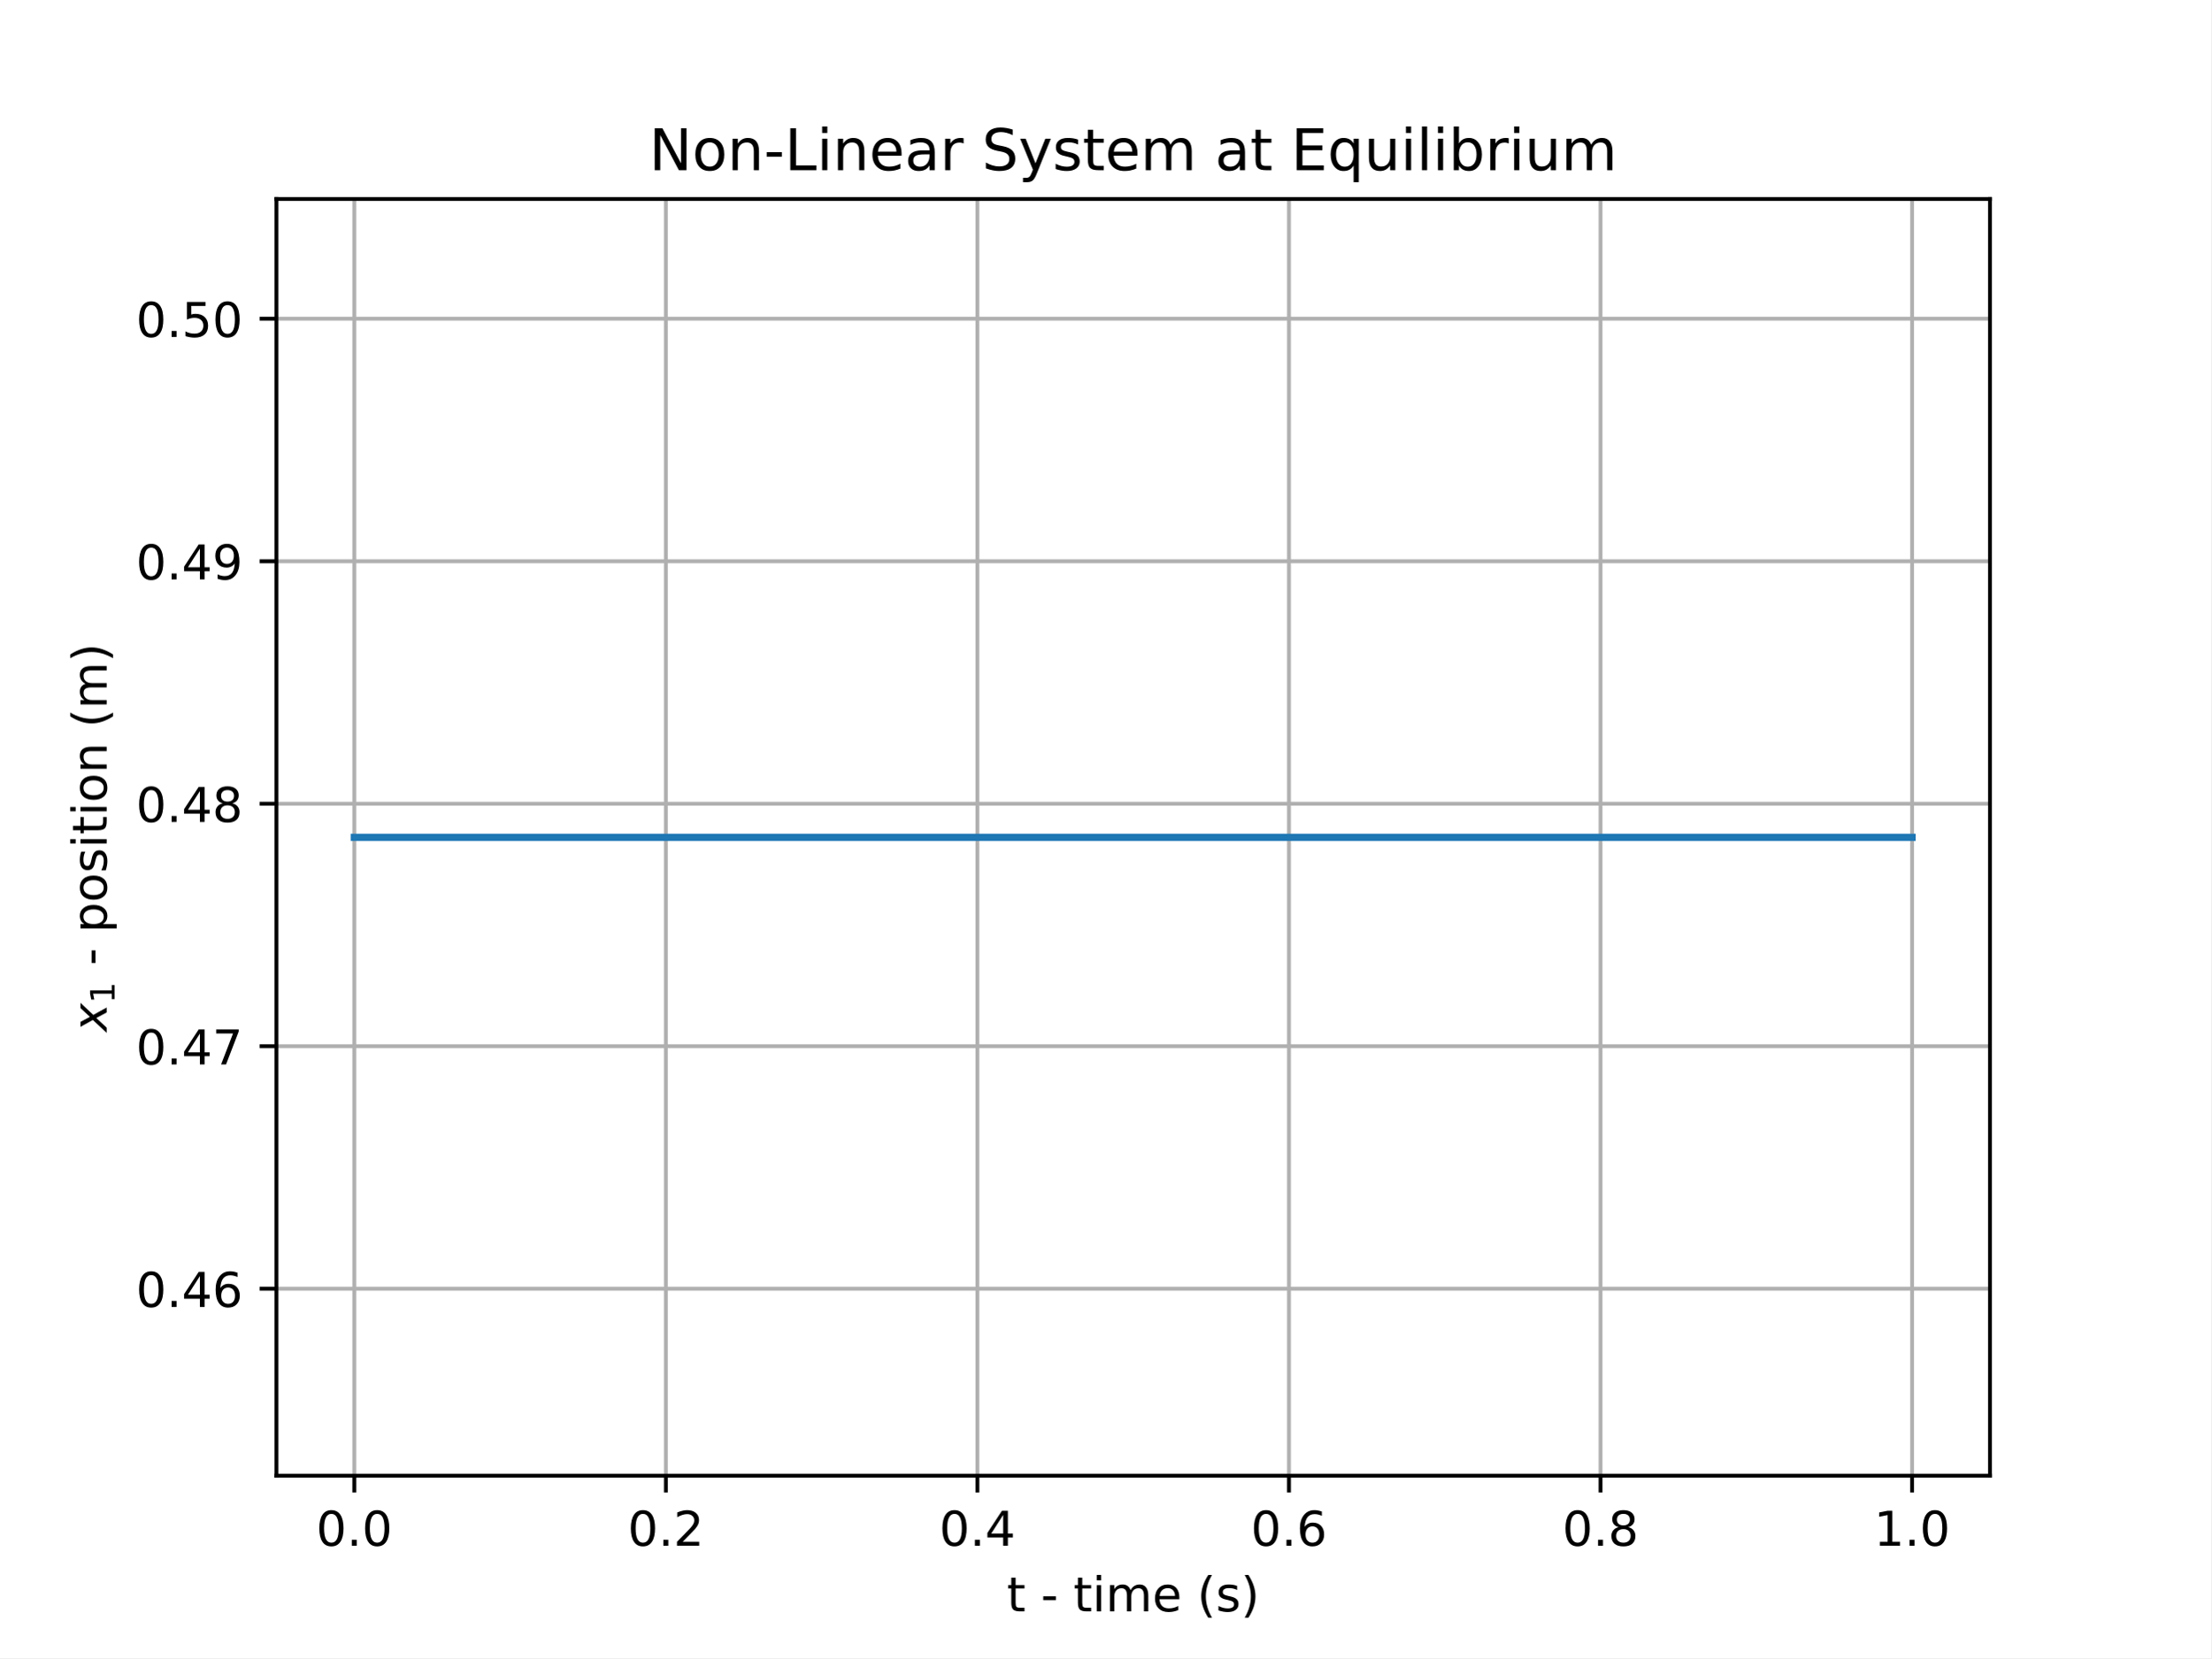
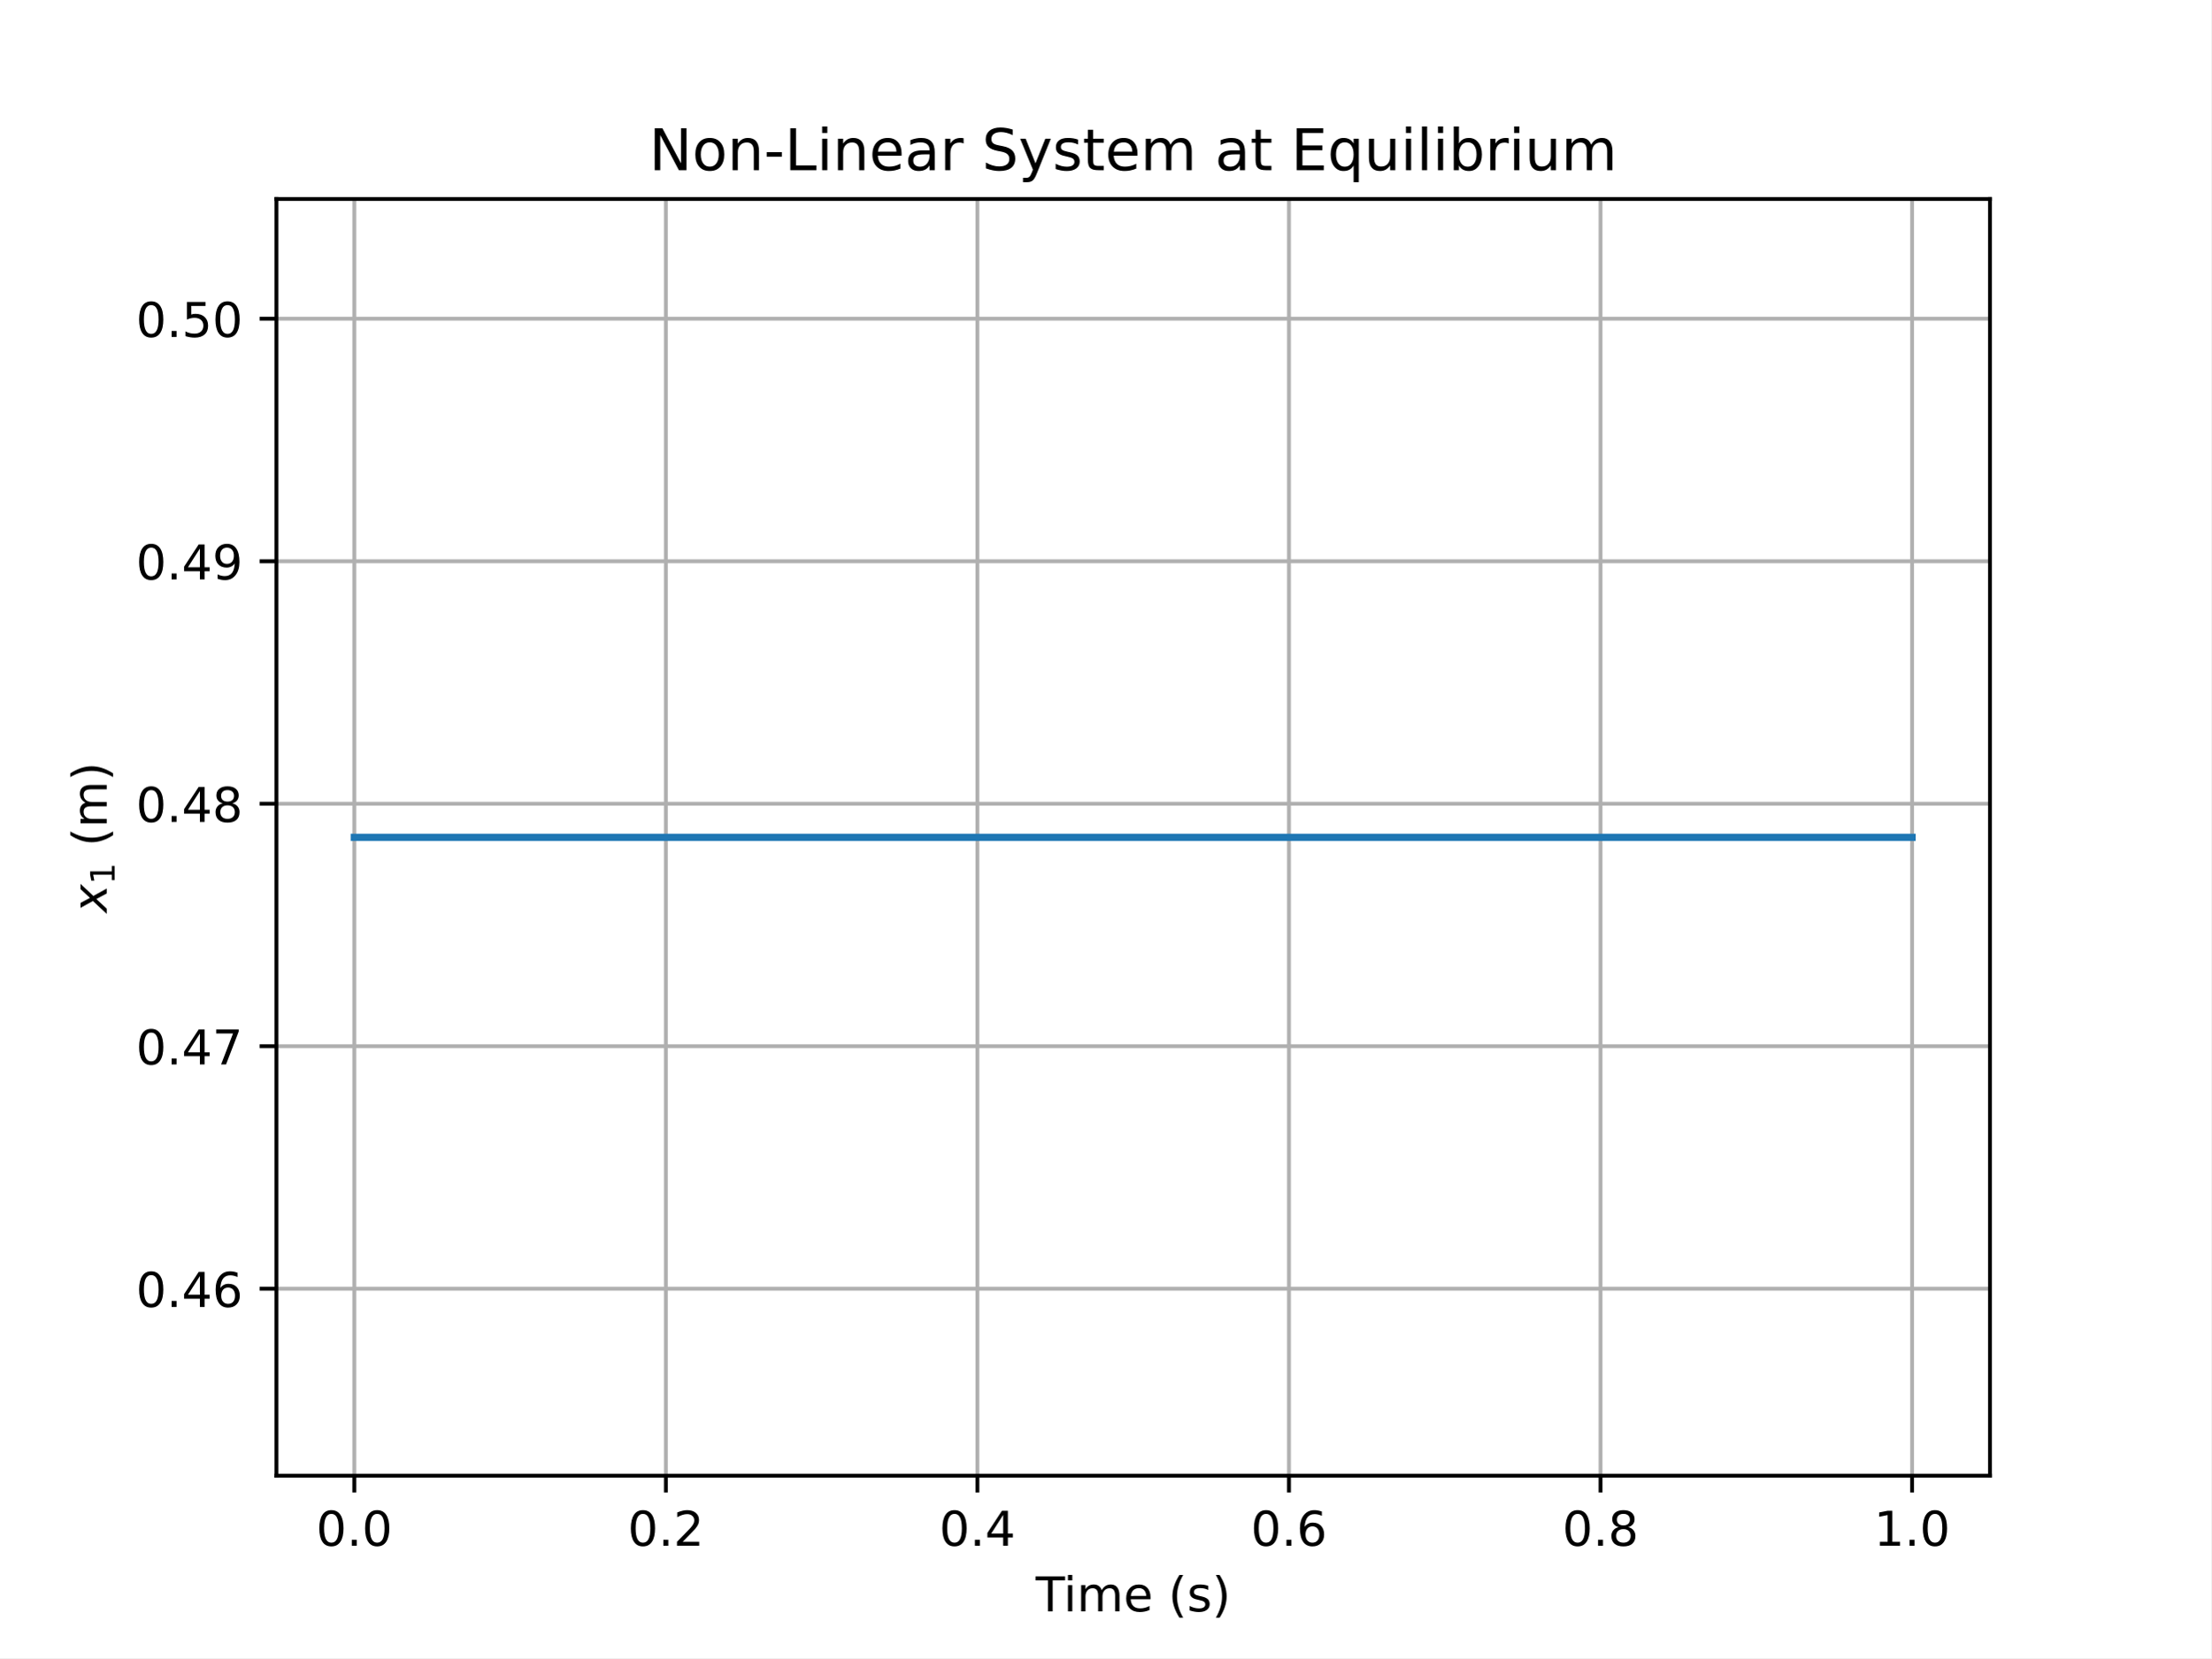
<svg xmlns="http://www.w3.org/2000/svg" xmlns:xlink="http://www.w3.org/1999/xlink" height="345.6pt" version="1.1" viewBox="0 0 460.8 345.6" width="460.8pt">
  <defs>
    <style type="text/css">*{stroke-linecap:butt;stroke-linejoin:round;}</style>
  </defs>
  <g id="figure_1">
    <g id="patch_1">
      <path d="M 0 345.6  L 460.8 345.6  L 460.8 0  L 0 0  z " style="fill:#ffffff;" />
    </g>
    <g id="axes_1">
      <g id="patch_2">
        <path d="M 57.6 307.584  L 414.72 307.584  L 414.72 41.472  L 57.6 41.472  z " style="fill:#ffffff;" />
      </g>
      <g id="matplotlib.axis_1">
        <g id="xtick_1">
          <g id="line2d_1">
-             <path clip-path="url(#pb669f55f74)" d="M 73.833 307.584  L 73.833 41.472  " style="fill:none;stroke:#b0b0b0;stroke-linecap:square;stroke-width:0.8;" />
+             <path clip-path="url(#p80c5e24067)" d="M 73.833 307.584  L 73.833 41.472  " style="fill:none;stroke:#b0b0b0;stroke-linecap:square;stroke-width:0.8;" />
          </g>
          <g id="line2d_2">
            <defs>
-               <path d="M 0 0  L 0 3.5  " id="mf6728e6e14" style="stroke:#000000;stroke-width:0.8;" />
+               <path d="M 0 0  L 0 3.5  " id="m6434fe8205" style="stroke:#000000;stroke-width:0.8;" />
            </defs>
            <g>
-               <use style="stroke:#000000;stroke-width:0.8;" x="73.833" xlink:href="#mf6728e6e14" y="307.584" />
+               <use style="stroke:#000000;stroke-width:0.8;" x="73.833" xlink:href="#m6434fe8205" y="307.584" />
            </g>
          </g>
          <g id="text_1">
            <g transform="translate(65.88116 322.1824)scale(0.1 -0.1)">
              <defs>
                <path d="M 31.781 66.406  Q 24.172 66.406 20.328 58.906  Q 16.5 51.422 16.5 36.375  Q 16.5 21.391 20.328 13.891  Q 24.172 6.391 31.781 6.391  Q 39.453 6.391 43.281 13.891  Q 47.125 21.391 47.125 36.375  Q 47.125 51.422 43.281 58.906  Q 39.453 66.406 31.781 66.406  z M 31.781 74.219  Q 44.047 74.219 50.516 64.516  Q 56.984 54.828 56.984 36.375  Q 56.984 17.969 50.516 8.266  Q 44.047 -1.422 31.781 -1.422  Q 19.531 -1.422 13.062 8.266  Q 6.594 17.969 6.594 36.375  Q 6.594 54.828 13.062 64.516  Q 19.531 74.219 31.781 74.219  z " id="DejaVuSans-48" />
                <path d="M 10.688 12.406  L 21 12.406  L 21 0  L 10.688 0  z " id="DejaVuSans-46" />
              </defs>
              <use xlink:href="#DejaVuSans-48" />
              <use x="63.623" xlink:href="#DejaVuSans-46" />
              <use x="95.41" xlink:href="#DejaVuSans-48" />
            </g>
          </g>
        </g>
        <g id="xtick_2">
          <g id="line2d_3">
-             <path clip-path="url(#pb669f55f74)" d="M 138.764 307.584  L 138.764 41.472  " style="fill:none;stroke:#b0b0b0;stroke-linecap:square;stroke-width:0.8;" />
+             <path clip-path="url(#p80c5e24067)" d="M 138.764 307.584  L 138.764 41.472  " style="fill:none;stroke:#b0b0b0;stroke-linecap:square;stroke-width:0.8;" />
          </g>
          <g id="line2d_4">
            <g>
-               <use style="stroke:#000000;stroke-width:0.8;" x="138.764" xlink:href="#mf6728e6e14" y="307.584" />
+               <use style="stroke:#000000;stroke-width:0.8;" x="138.764" xlink:href="#m6434fe8205" y="307.584" />
            </g>
          </g>
          <g id="text_2">
            <g transform="translate(130.8121 322.1824)scale(0.1 -0.1)">
              <defs>
                <path d="M 19.188 8.297  L 53.609 8.297  L 53.609 0  L 7.328 0  L 7.328 8.297  Q 12.938 14.109 22.625 23.891  Q 32.328 33.688 34.812 36.531  Q 39.547 41.844 41.422 45.531  Q 43.312 49.219 43.312 52.781  Q 43.312 58.594 39.234 62.25  Q 35.156 65.922 28.609 65.922  Q 23.969 65.922 18.812 64.312  Q 13.672 62.703 7.812 59.422  L 7.812 69.391  Q 13.766 71.781 18.938 73  Q 24.125 74.219 28.422 74.219  Q 39.75 74.219 46.484 68.547  Q 53.219 62.891 53.219 53.422  Q 53.219 48.922 51.531 44.891  Q 49.859 40.875 45.406 35.406  Q 44.188 33.984 37.641 27.219  Q 31.109 20.453 19.188 8.297  z " id="DejaVuSans-50" />
              </defs>
              <use xlink:href="#DejaVuSans-48" />
              <use x="63.623" xlink:href="#DejaVuSans-46" />
              <use x="95.41" xlink:href="#DejaVuSans-50" />
            </g>
          </g>
        </g>
        <g id="xtick_3">
          <g id="line2d_5">
-             <path clip-path="url(#pb669f55f74)" d="M 203.695 307.584  L 203.695 41.472  " style="fill:none;stroke:#b0b0b0;stroke-linecap:square;stroke-width:0.8;" />
+             <path clip-path="url(#p80c5e24067)" d="M 203.695 307.584  L 203.695 41.472  " style="fill:none;stroke:#b0b0b0;stroke-linecap:square;stroke-width:0.8;" />
          </g>
          <g id="line2d_6">
            <g>
-               <use style="stroke:#000000;stroke-width:0.8;" x="203.695" xlink:href="#mf6728e6e14" y="307.584" />
+               <use style="stroke:#000000;stroke-width:0.8;" x="203.695" xlink:href="#m6434fe8205" y="307.584" />
            </g>
          </g>
          <g id="text_3">
            <g transform="translate(195.743 322.1824)scale(0.1 -0.1)">
              <defs>
                <path d="M 37.797 64.312  L 12.891 25.391  L 37.797 25.391  z M 35.203 72.906  L 47.609 72.906  L 47.609 25.391  L 58.016 25.391  L 58.016 17.188  L 47.609 17.188  L 47.609 0  L 37.797 0  L 37.797 17.188  L 4.891 17.188  L 4.891 26.703  z " id="DejaVuSans-52" />
              </defs>
              <use xlink:href="#DejaVuSans-48" />
              <use x="63.623" xlink:href="#DejaVuSans-46" />
              <use x="95.41" xlink:href="#DejaVuSans-52" />
            </g>
          </g>
        </g>
        <g id="xtick_4">
          <g id="line2d_7">
-             <path clip-path="url(#pb669f55f74)" d="M 268.625 307.584  L 268.625 41.472  " style="fill:none;stroke:#b0b0b0;stroke-linecap:square;stroke-width:0.8;" />
+             <path clip-path="url(#p80c5e24067)" d="M 268.625 307.584  L 268.625 41.472  " style="fill:none;stroke:#b0b0b0;stroke-linecap:square;stroke-width:0.8;" />
          </g>
          <g id="line2d_8">
            <g>
-               <use style="stroke:#000000;stroke-width:0.8;" x="268.625" xlink:href="#mf6728e6e14" y="307.584" />
+               <use style="stroke:#000000;stroke-width:0.8;" x="268.625" xlink:href="#m6434fe8205" y="307.584" />
            </g>
          </g>
          <g id="text_4">
            <g transform="translate(260.6739 322.1824)scale(0.1 -0.1)">
              <defs>
                <path d="M 33.016 40.375  Q 26.375 40.375 22.484 35.828  Q 18.609 31.297 18.609 23.391  Q 18.609 15.531 22.484 10.953  Q 26.375 6.391 33.016 6.391  Q 39.656 6.391 43.531 10.953  Q 47.406 15.531 47.406 23.391  Q 47.406 31.297 43.531 35.828  Q 39.656 40.375 33.016 40.375  z M 52.594 71.297  L 52.594 62.312  Q 48.875 64.062 45.094 64.984  Q 41.312 65.922 37.594 65.922  Q 27.828 65.922 22.672 59.328  Q 17.531 52.734 16.797 39.406  Q 19.672 43.656 24.016 45.922  Q 28.375 48.188 33.594 48.188  Q 44.578 48.188 50.953 41.516  Q 57.328 34.859 57.328 23.391  Q 57.328 12.156 50.688 5.359  Q 44.047 -1.422 33.016 -1.422  Q 20.359 -1.422 13.672 8.266  Q 6.984 17.969 6.984 36.375  Q 6.984 53.656 15.188 63.938  Q 23.391 74.219 37.203 74.219  Q 40.922 74.219 44.703 73.484  Q 48.484 72.75 52.594 71.297  z " id="DejaVuSans-54" />
              </defs>
              <use xlink:href="#DejaVuSans-48" />
              <use x="63.623" xlink:href="#DejaVuSans-46" />
              <use x="95.41" xlink:href="#DejaVuSans-54" />
            </g>
          </g>
        </g>
        <g id="xtick_5">
          <g id="line2d_9">
-             <path clip-path="url(#pb669f55f74)" d="M 333.556 307.584  L 333.556 41.472  " style="fill:none;stroke:#b0b0b0;stroke-linecap:square;stroke-width:0.8;" />
+             <path clip-path="url(#p80c5e24067)" d="M 333.556 307.584  L 333.556 41.472  " style="fill:none;stroke:#b0b0b0;stroke-linecap:square;stroke-width:0.8;" />
          </g>
          <g id="line2d_10">
            <g>
-               <use style="stroke:#000000;stroke-width:0.8;" x="333.556" xlink:href="#mf6728e6e14" y="307.584" />
+               <use style="stroke:#000000;stroke-width:0.8;" x="333.556" xlink:href="#m6434fe8205" y="307.584" />
            </g>
          </g>
          <g id="text_5">
            <g transform="translate(325.6048 322.1824)scale(0.1 -0.1)">
              <defs>
                <path d="M 31.781 34.625  Q 24.75 34.625 20.719 30.859  Q 16.703 27.094 16.703 20.516  Q 16.703 13.922 20.719 10.156  Q 24.75 6.391 31.781 6.391  Q 38.812 6.391 42.859 10.172  Q 46.922 13.969 46.922 20.516  Q 46.922 27.094 42.891 30.859  Q 38.875 34.625 31.781 34.625  z M 21.922 38.812  Q 15.578 40.375 12.031 44.719  Q 8.5 49.078 8.5 55.328  Q 8.5 64.062 14.719 69.141  Q 20.953 74.219 31.781 74.219  Q 42.672 74.219 48.875 69.141  Q 55.078 64.062 55.078 55.328  Q 55.078 49.078 51.531 44.719  Q 48 40.375 41.703 38.812  Q 48.828 37.156 52.797 32.312  Q 56.781 27.484 56.781 20.516  Q 56.781 9.906 50.312 4.234  Q 43.844 -1.422 31.781 -1.422  Q 19.734 -1.422 13.25 4.234  Q 6.781 9.906 6.781 20.516  Q 6.781 27.484 10.781 32.312  Q 14.797 37.156 21.922 38.812  z M 18.312 54.391  Q 18.312 48.734 21.844 45.562  Q 25.391 42.391 31.781 42.391  Q 38.141 42.391 41.719 45.562  Q 45.312 48.734 45.312 54.391  Q 45.312 60.062 41.719 63.234  Q 38.141 66.406 31.781 66.406  Q 25.391 66.406 21.844 63.234  Q 18.312 60.062 18.312 54.391  z " id="DejaVuSans-56" />
              </defs>
              <use xlink:href="#DejaVuSans-48" />
              <use x="63.623" xlink:href="#DejaVuSans-46" />
              <use x="95.41" xlink:href="#DejaVuSans-56" />
            </g>
          </g>
        </g>
        <g id="xtick_6">
          <g id="line2d_11">
-             <path clip-path="url(#pb669f55f74)" d="M 398.487 307.584  L 398.487 41.472  " style="fill:none;stroke:#b0b0b0;stroke-linecap:square;stroke-width:0.8;" />
+             <path clip-path="url(#p80c5e24067)" d="M 398.487 307.584  L 398.487 41.472  " style="fill:none;stroke:#b0b0b0;stroke-linecap:square;stroke-width:0.8;" />
          </g>
          <g id="line2d_12">
            <g>
-               <use style="stroke:#000000;stroke-width:0.8;" x="398.487" xlink:href="#mf6728e6e14" y="307.584" />
+               <use style="stroke:#000000;stroke-width:0.8;" x="398.487" xlink:href="#m6434fe8205" y="307.584" />
            </g>
          </g>
          <g id="text_6">
            <g transform="translate(390.5357 322.1824)scale(0.1 -0.1)">
              <defs>
                <path d="M 12.406 8.297  L 28.516 8.297  L 28.516 63.922  L 10.984 60.406  L 10.984 69.391  L 28.422 72.906  L 38.281 72.906  L 38.281 8.297  L 54.391 8.297  L 54.391 0  L 12.406 0  z " id="DejaVuSans-49" />
              </defs>
              <use xlink:href="#DejaVuSans-49" />
              <use x="63.623" xlink:href="#DejaVuSans-46" />
              <use x="95.41" xlink:href="#DejaVuSans-48" />
            </g>
          </g>
        </g>
        <g id="text_7">
-           <g transform="translate(209.8264 335.8606)scale(0.1 -0.1)">
+           <g transform="translate(215.8311 335.8606)scale(0.1 -0.1)">
            <defs>
-               <path d="M 18.312 70.219  L 18.312 54.688  L 36.812 54.688  L 36.812 47.703  L 18.312 47.703  L 18.312 18.016  Q 18.312 11.328 20.141 9.422  Q 21.969 7.516 27.594 7.516  L 36.812 7.516  L 36.812 0  L 27.594 0  Q 17.188 0 13.234 3.875  Q 9.281 7.766 9.281 18.016  L 9.281 47.703  L 2.688 47.703  L 2.688 54.688  L 9.281 54.688  L 9.281 70.219  z " id="DejaVuSans-116" />
-               <path id="DejaVuSans-32" />
-               <path d="M 4.891 31.391  L 31.203 31.391  L 31.203 23.391  L 4.891 23.391  z " id="DejaVuSans-45" />
+               <path d="M -0.297 72.906  L 61.375 72.906  L 61.375 64.594  L 35.5 64.594  L 35.5 0  L 25.594 0  L 25.594 64.594  L -0.297 64.594  z " id="DejaVuSans-84" />
              <path d="M 9.422 54.688  L 18.406 54.688  L 18.406 0  L 9.422 0  z M 9.422 75.984  L 18.406 75.984  L 18.406 64.594  L 9.422 64.594  z " id="DejaVuSans-105" />
              <path d="M 52 44.188  Q 55.375 50.25 60.062 53.125  Q 64.75 56 71.094 56  Q 79.641 56 84.281 50.016  Q 88.922 44.047 88.922 33.016  L 88.922 0  L 79.891 0  L 79.891 32.719  Q 79.891 40.578 77.094 44.375  Q 74.312 48.188 68.609 48.188  Q 61.625 48.188 57.562 43.547  Q 53.516 38.922 53.516 30.906  L 53.516 0  L 44.484 0  L 44.484 32.719  Q 44.484 40.625 41.703 44.406  Q 38.922 48.188 33.109 48.188  Q 26.219 48.188 22.156 43.531  Q 18.109 38.875 18.109 30.906  L 18.109 0  L 9.078 0  L 9.078 54.688  L 18.109 54.688  L 18.109 46.188  Q 21.188 51.219 25.484 53.609  Q 29.781 56 35.688 56  Q 41.656 56 45.828 52.969  Q 50 49.953 52 44.188  z " id="DejaVuSans-109" />
              <path d="M 56.203 29.594  L 56.203 25.203  L 14.891 25.203  Q 15.484 15.922 20.484 11.062  Q 25.484 6.203 34.422 6.203  Q 39.594 6.203 44.453 7.469  Q 49.312 8.734 54.109 11.281  L 54.109 2.781  Q 49.266 0.734 44.188 -0.344  Q 39.109 -1.422 33.891 -1.422  Q 20.797 -1.422 13.156 6.188  Q 5.516 13.812 5.516 26.812  Q 5.516 40.234 12.766 48.109  Q 20.016 56 32.328 56  Q 43.359 56 49.781 48.891  Q 56.203 41.797 56.203 29.594  z M 47.219 32.234  Q 47.125 39.594 43.094 43.984  Q 39.062 48.391 32.422 48.391  Q 24.906 48.391 20.391 44.141  Q 15.875 39.891 15.188 32.172  z " id="DejaVuSans-101" />
+               <path id="DejaVuSans-32" />
              <path d="M 31 75.875  Q 24.469 64.656 21.281 53.656  Q 18.109 42.672 18.109 31.391  Q 18.109 20.125 21.312 9.062  Q 24.516 -2 31 -13.188  L 23.188 -13.188  Q 15.875 -1.703 12.234 9.375  Q 8.594 20.453 8.594 31.391  Q 8.594 42.281 12.203 53.312  Q 15.828 64.359 23.188 75.875  z " id="DejaVuSans-40" />
              <path d="M 44.281 53.078  L 44.281 44.578  Q 40.484 46.531 36.375 47.5  Q 32.281 48.484 27.875 48.484  Q 21.188 48.484 17.844 46.438  Q 14.5 44.391 14.5 40.281  Q 14.5 37.156 16.891 35.375  Q 19.281 33.594 26.516 31.984  L 29.594 31.297  Q 39.156 29.25 43.188 25.516  Q 47.219 21.781 47.219 15.094  Q 47.219 7.469 41.188 3.016  Q 35.156 -1.422 24.609 -1.422  Q 20.219 -1.422 15.453 -0.562  Q 10.688 0.297 5.422 2  L 5.422 11.281  Q 10.406 8.688 15.234 7.391  Q 20.062 6.109 24.812 6.109  Q 31.156 6.109 34.562 8.281  Q 37.984 10.453 37.984 14.406  Q 37.984 18.062 35.516 20.016  Q 33.062 21.969 24.703 23.781  L 21.578 24.516  Q 13.234 26.266 9.516 29.906  Q 5.812 33.547 5.812 39.891  Q 5.812 47.609 11.281 51.797  Q 16.75 56 26.812 56  Q 31.781 56 36.172 55.266  Q 40.578 54.547 44.281 53.078  z " id="DejaVuSans-115" />
              <path d="M 8.016 75.875  L 15.828 75.875  Q 23.141 64.359 26.781 53.312  Q 30.422 42.281 30.422 31.391  Q 30.422 20.453 26.781 9.375  Q 23.141 -1.703 15.828 -13.188  L 8.016 -13.188  Q 14.5 -2 17.703 9.062  Q 20.906 20.125 20.906 31.391  Q 20.906 42.672 17.703 53.656  Q 14.5 64.656 8.016 75.875  z " id="DejaVuSans-41" />
            </defs>
-             <use xlink:href="#DejaVuSans-116" />
-             <use x="39.209" xlink:href="#DejaVuSans-32" />
-             <use x="70.996" xlink:href="#DejaVuSans-45" />
-             <use x="107.08" xlink:href="#DejaVuSans-32" />
-             <use x="138.867" xlink:href="#DejaVuSans-116" />
-             <use x="178.076" xlink:href="#DejaVuSans-105" />
-             <use x="205.859" xlink:href="#DejaVuSans-109" />
-             <use x="303.271" xlink:href="#DejaVuSans-101" />
-             <use x="364.795" xlink:href="#DejaVuSans-32" />
-             <use x="396.582" xlink:href="#DejaVuSans-40" />
-             <use x="435.596" xlink:href="#DejaVuSans-115" />
-             <use x="487.695" xlink:href="#DejaVuSans-41" />
+             <use xlink:href="#DejaVuSans-84" />
+             <use x="57.959" xlink:href="#DejaVuSans-105" />
+             <use x="85.742" xlink:href="#DejaVuSans-109" />
+             <use x="183.154" xlink:href="#DejaVuSans-101" />
+             <use x="244.678" xlink:href="#DejaVuSans-32" />
+             <use x="276.465" xlink:href="#DejaVuSans-40" />
+             <use x="315.479" xlink:href="#DejaVuSans-115" />
+             <use x="367.578" xlink:href="#DejaVuSans-41" />
          </g>
        </g>
      </g>
      <g id="matplotlib.axis_2">
        <g id="ytick_1">
          <g id="line2d_13">
-             <path clip-path="url(#pb669f55f74)" d="M 57.6 268.609  L 414.72 268.609  " style="fill:none;stroke:#b0b0b0;stroke-linecap:square;stroke-width:0.8;" />
+             <path clip-path="url(#p80c5e24067)" d="M 57.6 268.609  L 414.72 268.609  " style="fill:none;stroke:#b0b0b0;stroke-linecap:square;stroke-width:0.8;" />
          </g>
          <g id="line2d_14">
            <defs>
-               <path d="M 0 0  L -3.5 0  " id="ma8d527d16e" style="stroke:#000000;stroke-width:0.8;" />
+               <path d="M 0 0  L -3.5 0  " id="m85490533a6" style="stroke:#000000;stroke-width:0.8;" />
            </defs>
            <g>
-               <use style="stroke:#000000;stroke-width:0.8;" x="57.6" xlink:href="#ma8d527d16e" y="268.609" />
+               <use style="stroke:#000000;stroke-width:0.8;" x="57.6" xlink:href="#m85490533a6" y="268.609" />
            </g>
          </g>
          <g id="text_8">
            <g transform="translate(28.33438 272.4083)scale(0.1 -0.1)">
              <use xlink:href="#DejaVuSans-48" />
              <use x="63.623" xlink:href="#DejaVuSans-46" />
              <use x="95.41" xlink:href="#DejaVuSans-52" />
              <use x="159.033" xlink:href="#DejaVuSans-54" />
            </g>
          </g>
        </g>
        <g id="ytick_2">
          <g id="line2d_15">
-             <path clip-path="url(#pb669f55f74)" d="M 57.6 218.063  L 414.72 218.063  " style="fill:none;stroke:#b0b0b0;stroke-linecap:square;stroke-width:0.8;" />
+             <path clip-path="url(#p80c5e24067)" d="M 57.6 218.063  L 414.72 218.063  " style="fill:none;stroke:#b0b0b0;stroke-linecap:square;stroke-width:0.8;" />
          </g>
          <g id="line2d_16">
            <g>
-               <use style="stroke:#000000;stroke-width:0.8;" x="57.6" xlink:href="#ma8d527d16e" y="218.063" />
+               <use style="stroke:#000000;stroke-width:0.8;" x="57.6" xlink:href="#m85490533a6" y="218.063" />
            </g>
          </g>
          <g id="text_9">
            <g transform="translate(28.33438 221.8622)scale(0.1 -0.1)">
              <defs>
                <path d="M 8.203 72.906  L 55.078 72.906  L 55.078 68.703  L 28.609 0  L 18.312 0  L 43.219 64.594  L 8.203 64.594  z " id="DejaVuSans-55" />
              </defs>
              <use xlink:href="#DejaVuSans-48" />
              <use x="63.623" xlink:href="#DejaVuSans-46" />
              <use x="95.41" xlink:href="#DejaVuSans-52" />
              <use x="159.033" xlink:href="#DejaVuSans-55" />
            </g>
          </g>
        </g>
        <g id="ytick_3">
          <g id="line2d_17">
-             <path clip-path="url(#pb669f55f74)" d="M 57.6 167.517  L 414.72 167.517  " style="fill:none;stroke:#b0b0b0;stroke-linecap:square;stroke-width:0.8;" />
+             <path clip-path="url(#p80c5e24067)" d="M 57.6 167.517  L 414.72 167.517  " style="fill:none;stroke:#b0b0b0;stroke-linecap:square;stroke-width:0.8;" />
          </g>
          <g id="line2d_18">
            <g>
-               <use style="stroke:#000000;stroke-width:0.8;" x="57.6" xlink:href="#ma8d527d16e" y="167.517" />
+               <use style="stroke:#000000;stroke-width:0.8;" x="57.6" xlink:href="#m85490533a6" y="167.517" />
            </g>
          </g>
          <g id="text_10">
            <g transform="translate(28.33438 171.3162)scale(0.1 -0.1)">
              <use xlink:href="#DejaVuSans-48" />
              <use x="63.623" xlink:href="#DejaVuSans-46" />
              <use x="95.41" xlink:href="#DejaVuSans-52" />
              <use x="159.033" xlink:href="#DejaVuSans-56" />
            </g>
          </g>
        </g>
        <g id="ytick_4">
          <g id="line2d_19">
-             <path clip-path="url(#pb669f55f74)" d="M 57.6 116.971  L 414.72 116.971  " style="fill:none;stroke:#b0b0b0;stroke-linecap:square;stroke-width:0.8;" />
+             <path clip-path="url(#p80c5e24067)" d="M 57.6 116.971  L 414.72 116.971  " style="fill:none;stroke:#b0b0b0;stroke-linecap:square;stroke-width:0.8;" />
          </g>
          <g id="line2d_20">
            <g>
-               <use style="stroke:#000000;stroke-width:0.8;" x="57.6" xlink:href="#ma8d527d16e" y="116.971" />
+               <use style="stroke:#000000;stroke-width:0.8;" x="57.6" xlink:href="#m85490533a6" y="116.971" />
            </g>
          </g>
          <g id="text_11">
            <g transform="translate(28.33438 120.7701)scale(0.1 -0.1)">
              <defs>
                <path d="M 10.984 1.516  L 10.984 10.5  Q 14.703 8.734 18.5 7.812  Q 22.312 6.891 25.984 6.891  Q 35.75 6.891 40.891 13.453  Q 46.047 20.016 46.781 33.406  Q 43.953 29.203 39.594 26.953  Q 35.25 24.703 29.984 24.703  Q 19.047 24.703 12.672 31.312  Q 6.297 37.938 6.297 49.422  Q 6.297 60.641 12.938 67.422  Q 19.578 74.219 30.609 74.219  Q 43.266 74.219 49.922 64.516  Q 56.594 54.828 56.594 36.375  Q 56.594 19.141 48.406 8.859  Q 40.234 -1.422 26.422 -1.422  Q 22.703 -1.422 18.891 -0.688  Q 15.094 0.047 10.984 1.516  z M 30.609 32.422  Q 37.25 32.422 41.125 36.953  Q 45.016 41.5 45.016 49.422  Q 45.016 57.281 41.125 61.844  Q 37.25 66.406 30.609 66.406  Q 23.969 66.406 20.094 61.844  Q 16.219 57.281 16.219 49.422  Q 16.219 41.5 20.094 36.953  Q 23.969 32.422 30.609 32.422  z " id="DejaVuSans-57" />
              </defs>
              <use xlink:href="#DejaVuSans-48" />
              <use x="63.623" xlink:href="#DejaVuSans-46" />
              <use x="95.41" xlink:href="#DejaVuSans-52" />
              <use x="159.033" xlink:href="#DejaVuSans-57" />
            </g>
          </g>
        </g>
        <g id="ytick_5">
          <g id="line2d_21">
-             <path clip-path="url(#pb669f55f74)" d="M 57.6 66.425  L 414.72 66.425  " style="fill:none;stroke:#b0b0b0;stroke-linecap:square;stroke-width:0.8;" />
+             <path clip-path="url(#p80c5e24067)" d="M 57.6 66.425  L 414.72 66.425  " style="fill:none;stroke:#b0b0b0;stroke-linecap:square;stroke-width:0.8;" />
          </g>
          <g id="line2d_22">
            <g>
-               <use style="stroke:#000000;stroke-width:0.8;" x="57.6" xlink:href="#ma8d527d16e" y="66.425" />
+               <use style="stroke:#000000;stroke-width:0.8;" x="57.6" xlink:href="#m85490533a6" y="66.425" />
            </g>
          </g>
          <g id="text_12">
            <g transform="translate(28.33438 70.22406)scale(0.1 -0.1)">
              <defs>
                <path d="M 10.797 72.906  L 49.516 72.906  L 49.516 64.594  L 19.828 64.594  L 19.828 46.734  Q 21.969 47.469 24.109 47.828  Q 26.266 48.188 28.422 48.188  Q 40.625 48.188 47.75 41.5  Q 54.891 34.812 54.891 23.391  Q 54.891 11.625 47.562 5.094  Q 40.234 -1.422 26.906 -1.422  Q 22.312 -1.422 17.547 -0.641  Q 12.797 0.141 7.719 1.703  L 7.719 11.625  Q 12.109 9.234 16.797 8.062  Q 21.484 6.891 26.703 6.891  Q 35.156 6.891 40.078 11.328  Q 45.016 15.766 45.016 23.391  Q 45.016 31 40.078 35.438  Q 35.156 39.891 26.703 39.891  Q 22.75 39.891 18.812 39.016  Q 14.891 38.141 10.797 36.281  z " id="DejaVuSans-53" />
              </defs>
              <use xlink:href="#DejaVuSans-48" />
              <use x="63.623" xlink:href="#DejaVuSans-46" />
              <use x="95.41" xlink:href="#DejaVuSans-53" />
              <use x="159.033" xlink:href="#DejaVuSans-48" />
            </g>
          </g>
        </g>
        <g id="text_13">
-           <g transform="translate(22.23438 215.028)rotate(-90)scale(0.1 -0.1)">
+           <g transform="translate(22.25469 190.228)rotate(-90)scale(0.1 -0.1)">
            <defs>
              <path d="M 60.016 54.688  L 34.906 27.875  L 50.297 0  L 39.984 0  L 28.422 21.688  L 8.297 0  L -2.594 0  L 24.312 28.812  L 10.016 54.688  L 20.312 54.688  L 30.812 34.906  L 49.125 54.688  z " id="DejaVuSans-Oblique-120" />
-               <path d="M 18.109 8.203  L 18.109 -20.797  L 9.078 -20.797  L 9.078 54.688  L 18.109 54.688  L 18.109 46.391  Q 20.953 51.266 25.266 53.625  Q 29.594 56 35.594 56  Q 45.562 56 51.781 48.094  Q 58.016 40.188 58.016 27.297  Q 58.016 14.406 51.781 6.484  Q 45.562 -1.422 35.594 -1.422  Q 29.594 -1.422 25.266 0.953  Q 20.953 3.328 18.109 8.203  z M 48.688 27.297  Q 48.688 37.203 44.609 42.844  Q 40.531 48.484 33.406 48.484  Q 26.266 48.484 22.188 42.844  Q 18.109 37.203 18.109 27.297  Q 18.109 17.391 22.188 11.75  Q 26.266 6.109 33.406 6.109  Q 40.531 6.109 44.609 11.75  Q 48.688 17.391 48.688 27.297  z " id="DejaVuSans-112" />
-               <path d="M 30.609 48.391  Q 23.391 48.391 19.188 42.75  Q 14.984 37.109 14.984 27.297  Q 14.984 17.484 19.156 11.844  Q 23.344 6.203 30.609 6.203  Q 37.797 6.203 41.984 11.859  Q 46.188 17.531 46.188 27.297  Q 46.188 37.016 41.984 42.703  Q 37.797 48.391 30.609 48.391  z M 30.609 56  Q 42.328 56 49.016 48.375  Q 55.719 40.766 55.719 27.297  Q 55.719 13.875 49.016 6.219  Q 42.328 -1.422 30.609 -1.422  Q 18.844 -1.422 12.172 6.219  Q 5.516 13.875 5.516 27.297  Q 5.516 40.766 12.172 48.375  Q 18.844 56 30.609 56  z " id="DejaVuSans-111" />
-               <path d="M 54.891 33.016  L 54.891 0  L 45.906 0  L 45.906 32.719  Q 45.906 40.484 42.875 44.328  Q 39.844 48.188 33.797 48.188  Q 26.516 48.188 22.312 43.547  Q 18.109 38.922 18.109 30.906  L 18.109 0  L 9.078 0  L 9.078 54.688  L 18.109 54.688  L 18.109 46.188  Q 21.344 51.125 25.703 53.562  Q 30.078 56 35.797 56  Q 45.219 56 50.047 50.172  Q 54.891 44.344 54.891 33.016  z " id="DejaVuSans-110" />
            </defs>
-             <use transform="translate(0 0.015625)" xlink:href="#DejaVuSans-Oblique-120" />
-             <use transform="translate(59.17969 -16.39062)scale(0.7)" xlink:href="#DejaVuSans-49" />
-             <use transform="translate(106.4502 0.015625)" xlink:href="#DejaVuSans-32" />
-             <use transform="translate(138.2373 0.015625)" xlink:href="#DejaVuSans-45" />
-             <use transform="translate(174.3213 0.015625)" xlink:href="#DejaVuSans-32" />
-             <use transform="translate(206.1084 0.015625)" xlink:href="#DejaVuSans-112" />
-             <use transform="translate(269.585 0.015625)" xlink:href="#DejaVuSans-111" />
-             <use transform="translate(330.7666 0.015625)" xlink:href="#DejaVuSans-115" />
-             <use transform="translate(382.8662 0.015625)" xlink:href="#DejaVuSans-105" />
-             <use transform="translate(410.6494 0.015625)" xlink:href="#DejaVuSans-116" />
-             <use transform="translate(449.8584 0.015625)" xlink:href="#DejaVuSans-105" />
-             <use transform="translate(477.6416 0.015625)" xlink:href="#DejaVuSans-111" />
-             <use transform="translate(538.8232 0.015625)" xlink:href="#DejaVuSans-110" />
-             <use transform="translate(602.2021 0.015625)" xlink:href="#DejaVuSans-32" />
-             <use transform="translate(633.9893 0.015625)" xlink:href="#DejaVuSans-40" />
-             <use transform="translate(673.0029 0.015625)" xlink:href="#DejaVuSans-109" />
-             <use transform="translate(770.415 0.015625)" xlink:href="#DejaVuSans-41" />
+             <use transform="translate(0 0.125)" xlink:href="#DejaVuSans-Oblique-120" />
+             <use transform="translate(59.17969 -16.28125)scale(0.7)" xlink:href="#DejaVuSans-49" />
+             <use transform="translate(106.4502 0.125)" xlink:href="#DejaVuSans-32" />
+             <use transform="translate(138.2373 0.125)" xlink:href="#DejaVuSans-40" />
+             <use transform="translate(177.251 0.125)" xlink:href="#DejaVuSans-109" />
+             <use transform="translate(274.6631 0.125)" xlink:href="#DejaVuSans-41" />
          </g>
        </g>
      </g>
      <g id="line2d_23">
-         <path clip-path="url(#pb669f55f74)" d="M 73.833 174.528  L 398.487 174.528  L 398.487 174.528  " style="fill:none;stroke:#1f77b4;stroke-linecap:square;stroke-width:1.5;" />
+         <path clip-path="url(#p80c5e24067)" d="M 73.833 174.528  L 398.487 174.528  L 398.487 174.528  " style="fill:none;stroke:#1f77b4;stroke-linecap:square;stroke-width:1.5;" />
      </g>
      <g id="patch_3">
        <path d="M 57.6 307.584  L 57.6 41.472  " style="fill:none;stroke:#000000;stroke-linecap:square;stroke-linejoin:miter;stroke-width:0.8;" />
      </g>
      <g id="patch_4">
        <path d="M 414.72 307.584  L 414.72 41.472  " style="fill:none;stroke:#000000;stroke-linecap:square;stroke-linejoin:miter;stroke-width:0.8;" />
      </g>
      <g id="patch_5">
        <path d="M 57.6 307.584  L 414.72 307.584  " style="fill:none;stroke:#000000;stroke-linecap:square;stroke-linejoin:miter;stroke-width:0.8;" />
      </g>
      <g id="patch_6">
        <path d="M 57.6 41.472  L 414.72 41.472  " style="fill:none;stroke:#000000;stroke-linecap:square;stroke-linejoin:miter;stroke-width:0.8;" />
      </g>
      <g id="text_14">
        <g transform="translate(135.2681 35.472)scale(0.12 -0.12)">
          <defs>
            <path d="M 9.812 72.906  L 23.094 72.906  L 55.422 11.922  L 55.422 72.906  L 64.984 72.906  L 64.984 0  L 51.703 0  L 19.391 60.984  L 19.391 0  L 9.812 0  z " id="DejaVuSans-78" />
+             <path d="M 30.609 48.391  Q 23.391 48.391 19.188 42.75  Q 14.984 37.109 14.984 27.297  Q 14.984 17.484 19.156 11.844  Q 23.344 6.203 30.609 6.203  Q 37.797 6.203 41.984 11.859  Q 46.188 17.531 46.188 27.297  Q 46.188 37.016 41.984 42.703  Q 37.797 48.391 30.609 48.391  z M 30.609 56  Q 42.328 56 49.016 48.375  Q 55.719 40.766 55.719 27.297  Q 55.719 13.875 49.016 6.219  Q 42.328 -1.422 30.609 -1.422  Q 18.844 -1.422 12.172 6.219  Q 5.516 13.875 5.516 27.297  Q 5.516 40.766 12.172 48.375  Q 18.844 56 30.609 56  z " id="DejaVuSans-111" />
+             <path d="M 54.891 33.016  L 54.891 0  L 45.906 0  L 45.906 32.719  Q 45.906 40.484 42.875 44.328  Q 39.844 48.188 33.797 48.188  Q 26.516 48.188 22.312 43.547  Q 18.109 38.922 18.109 30.906  L 18.109 0  L 9.078 0  L 9.078 54.688  L 18.109 54.688  L 18.109 46.188  Q 21.344 51.125 25.703 53.562  Q 30.078 56 35.797 56  Q 45.219 56 50.047 50.172  Q 54.891 44.344 54.891 33.016  z " id="DejaVuSans-110" />
+             <path d="M 4.891 31.391  L 31.203 31.391  L 31.203 23.391  L 4.891 23.391  z " id="DejaVuSans-45" />
            <path d="M 9.812 72.906  L 19.672 72.906  L 19.672 8.297  L 55.172 8.297  L 55.172 0  L 9.812 0  z " id="DejaVuSans-76" />
            <path d="M 34.281 27.484  Q 23.391 27.484 19.188 25  Q 14.984 22.516 14.984 16.5  Q 14.984 11.719 18.141 8.906  Q 21.297 6.109 26.703 6.109  Q 34.188 6.109 38.703 11.406  Q 43.219 16.703 43.219 25.484  L 43.219 27.484  z M 52.203 31.203  L 52.203 0  L 43.219 0  L 43.219 8.297  Q 40.141 3.328 35.547 0.953  Q 30.953 -1.422 24.312 -1.422  Q 15.922 -1.422 10.953 3.297  Q 6 8.016 6 15.922  Q 6 25.141 12.172 29.828  Q 18.359 34.516 30.609 34.516  L 43.219 34.516  L 43.219 35.406  Q 43.219 41.609 39.141 45  Q 35.062 48.391 27.688 48.391  Q 23 48.391 18.547 47.266  Q 14.109 46.141 10.016 43.891  L 10.016 52.203  Q 14.938 54.109 19.578 55.047  Q 24.219 56 28.609 56  Q 40.484 56 46.344 49.844  Q 52.203 43.703 52.203 31.203  z " id="DejaVuSans-97" />
            <path d="M 41.109 46.297  Q 39.594 47.172 37.812 47.578  Q 36.031 48 33.891 48  Q 26.266 48 22.188 43.047  Q 18.109 38.094 18.109 28.812  L 18.109 0  L 9.078 0  L 9.078 54.688  L 18.109 54.688  L 18.109 46.188  Q 20.953 51.172 25.484 53.578  Q 30.031 56 36.531 56  Q 37.453 56 38.578 55.875  Q 39.703 55.766 41.062 55.516  z " id="DejaVuSans-114" />
            <path d="M 53.516 70.516  L 53.516 60.891  Q 47.906 63.578 42.922 64.891  Q 37.938 66.219 33.297 66.219  Q 25.25 66.219 20.875 63.094  Q 16.5 59.969 16.5 54.203  Q 16.5 49.359 19.406 46.891  Q 22.312 44.438 30.422 42.922  L 36.375 41.703  Q 47.406 39.594 52.656 34.297  Q 57.906 29 57.906 20.125  Q 57.906 9.516 50.797 4.047  Q 43.703 -1.422 29.984 -1.422  Q 24.812 -1.422 18.969 -0.25  Q 13.141 0.922 6.891 3.219  L 6.891 13.375  Q 12.891 10.016 18.656 8.297  Q 24.422 6.594 29.984 6.594  Q 38.422 6.594 43.016 9.906  Q 47.609 13.234 47.609 19.391  Q 47.609 24.75 44.312 27.781  Q 41.016 30.812 33.5 32.328  L 27.484 33.5  Q 16.453 35.688 11.516 40.375  Q 6.594 45.062 6.594 53.422  Q 6.594 63.094 13.406 68.656  Q 20.219 74.219 32.172 74.219  Q 37.312 74.219 42.625 73.281  Q 47.953 72.359 53.516 70.516  z " id="DejaVuSans-83" />
            <path d="M 32.172 -5.078  Q 28.375 -14.844 24.75 -17.812  Q 21.141 -20.797 15.094 -20.797  L 7.906 -20.797  L 7.906 -13.281  L 13.188 -13.281  Q 16.891 -13.281 18.938 -11.516  Q 21 -9.766 23.484 -3.219  L 25.094 0.875  L 2.984 54.688  L 12.5 54.688  L 29.594 11.922  L 46.688 54.688  L 56.203 54.688  z " id="DejaVuSans-121" />
+             <path d="M 18.312 70.219  L 18.312 54.688  L 36.812 54.688  L 36.812 47.703  L 18.312 47.703  L 18.312 18.016  Q 18.312 11.328 20.141 9.422  Q 21.969 7.516 27.594 7.516  L 36.812 7.516  L 36.812 0  L 27.594 0  Q 17.188 0 13.234 3.875  Q 9.281 7.766 9.281 18.016  L 9.281 47.703  L 2.688 47.703  L 2.688 54.688  L 9.281 54.688  L 9.281 70.219  z " id="DejaVuSans-116" />
            <path d="M 9.812 72.906  L 55.906 72.906  L 55.906 64.594  L 19.672 64.594  L 19.672 43.016  L 54.391 43.016  L 54.391 34.719  L 19.672 34.719  L 19.672 8.297  L 56.781 8.297  L 56.781 0  L 9.812 0  z " id="DejaVuSans-69" />
            <path d="M 14.797 27.297  Q 14.797 17.391 18.875 11.75  Q 22.953 6.109 30.078 6.109  Q 37.203 6.109 41.297 11.75  Q 45.406 17.391 45.406 27.297  Q 45.406 37.203 41.297 42.844  Q 37.203 48.484 30.078 48.484  Q 22.953 48.484 18.875 42.844  Q 14.797 37.203 14.797 27.297  z M 45.406 8.203  Q 42.578 3.328 38.25 0.953  Q 33.938 -1.422 27.875 -1.422  Q 17.969 -1.422 11.734 6.484  Q 5.516 14.406 5.516 27.297  Q 5.516 40.188 11.734 48.094  Q 17.969 56 27.875 56  Q 33.938 56 38.25 53.625  Q 42.578 51.266 45.406 46.391  L 45.406 54.688  L 54.391 54.688  L 54.391 -20.797  L 45.406 -20.797  z " id="DejaVuSans-113" />
            <path d="M 8.5 21.578  L 8.5 54.688  L 17.484 54.688  L 17.484 21.922  Q 17.484 14.156 20.5 10.266  Q 23.531 6.391 29.594 6.391  Q 36.859 6.391 41.078 11.031  Q 45.312 15.672 45.312 23.688  L 45.312 54.688  L 54.297 54.688  L 54.297 0  L 45.312 0  L 45.312 8.406  Q 42.047 3.422 37.719 1  Q 33.406 -1.422 27.688 -1.422  Q 18.266 -1.422 13.375 4.438  Q 8.5 10.297 8.5 21.578  z M 31.109 56  z " id="DejaVuSans-117" />
            <path d="M 9.422 75.984  L 18.406 75.984  L 18.406 0  L 9.422 0  z " id="DejaVuSans-108" />
            <path d="M 48.688 27.297  Q 48.688 37.203 44.609 42.844  Q 40.531 48.484 33.406 48.484  Q 26.266 48.484 22.188 42.844  Q 18.109 37.203 18.109 27.297  Q 18.109 17.391 22.188 11.75  Q 26.266 6.109 33.406 6.109  Q 40.531 6.109 44.609 11.75  Q 48.688 17.391 48.688 27.297  z M 18.109 46.391  Q 20.953 51.266 25.266 53.625  Q 29.594 56 35.594 56  Q 45.562 56 51.781 48.094  Q 58.016 40.188 58.016 27.297  Q 58.016 14.406 51.781 6.484  Q 45.562 -1.422 35.594 -1.422  Q 29.594 -1.422 25.266 0.953  Q 20.953 3.328 18.109 8.203  L 18.109 0  L 9.078 0  L 9.078 75.984  L 18.109 75.984  z " id="DejaVuSans-98" />
          </defs>
          <use xlink:href="#DejaVuSans-78" />
          <use x="74.805" xlink:href="#DejaVuSans-111" />
          <use x="135.986" xlink:href="#DejaVuSans-110" />
          <use x="199.365" xlink:href="#DejaVuSans-45" />
          <use x="235.449" xlink:href="#DejaVuSans-76" />
          <use x="291.162" xlink:href="#DejaVuSans-105" />
          <use x="318.945" xlink:href="#DejaVuSans-110" />
          <use x="382.324" xlink:href="#DejaVuSans-101" />
          <use x="443.848" xlink:href="#DejaVuSans-97" />
          <use x="505.127" xlink:href="#DejaVuSans-114" />
          <use x="546.24" xlink:href="#DejaVuSans-32" />
          <use x="578.027" xlink:href="#DejaVuSans-83" />
          <use x="641.504" xlink:href="#DejaVuSans-121" />
          <use x="700.684" xlink:href="#DejaVuSans-115" />
          <use x="752.783" xlink:href="#DejaVuSans-116" />
          <use x="791.992" xlink:href="#DejaVuSans-101" />
          <use x="853.516" xlink:href="#DejaVuSans-109" />
          <use x="950.928" xlink:href="#DejaVuSans-32" />
          <use x="982.715" xlink:href="#DejaVuSans-97" />
          <use x="1043.994" xlink:href="#DejaVuSans-116" />
          <use x="1083.203" xlink:href="#DejaVuSans-32" />
          <use x="1114.99" xlink:href="#DejaVuSans-69" />
          <use x="1178.174" xlink:href="#DejaVuSans-113" />
          <use x="1241.65" xlink:href="#DejaVuSans-117" />
          <use x="1305.029" xlink:href="#DejaVuSans-105" />
          <use x="1332.812" xlink:href="#DejaVuSans-108" />
          <use x="1360.596" xlink:href="#DejaVuSans-105" />
          <use x="1388.379" xlink:href="#DejaVuSans-98" />
          <use x="1451.855" xlink:href="#DejaVuSans-114" />
          <use x="1492.969" xlink:href="#DejaVuSans-105" />
          <use x="1520.752" xlink:href="#DejaVuSans-117" />
          <use x="1584.131" xlink:href="#DejaVuSans-109" />
        </g>
      </g>
    </g>
  </g>
  <defs>
-     <clipPath id="pb669f55f74">
+     <clipPath id="p80c5e24067">
      <rect height="266.112" width="357.12" x="57.6" y="41.472" />
    </clipPath>
  </defs>
</svg>
